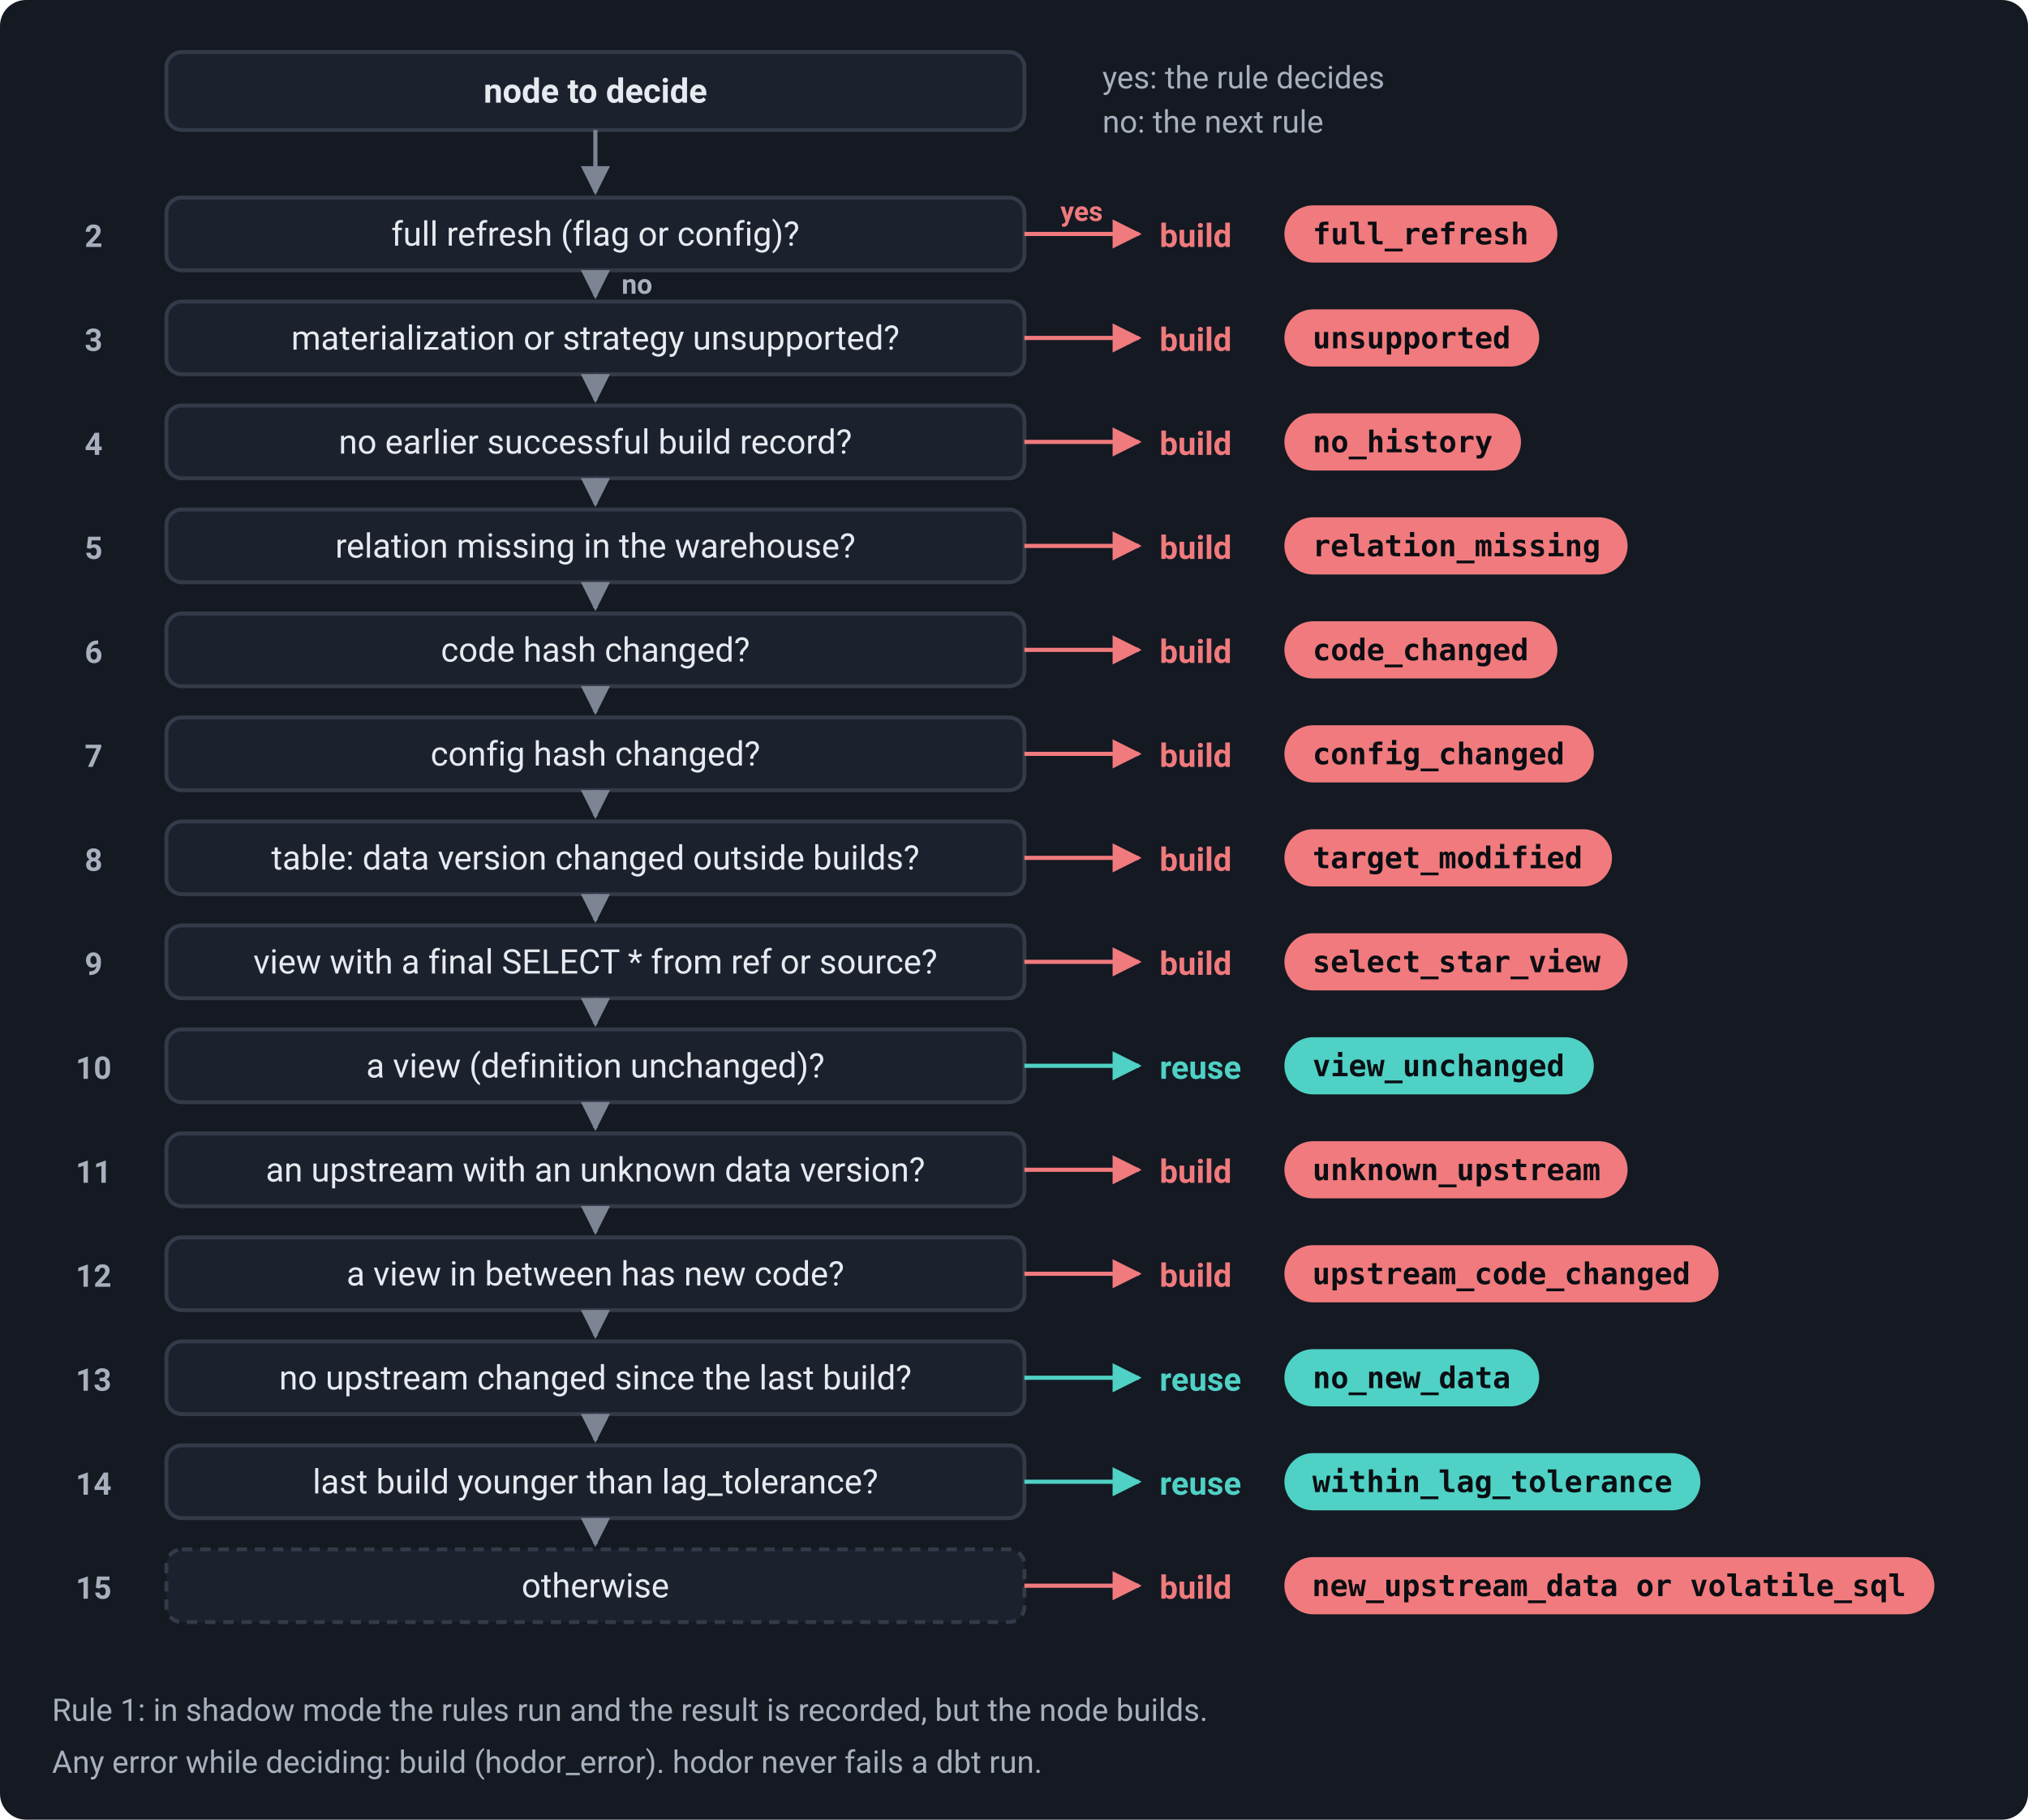
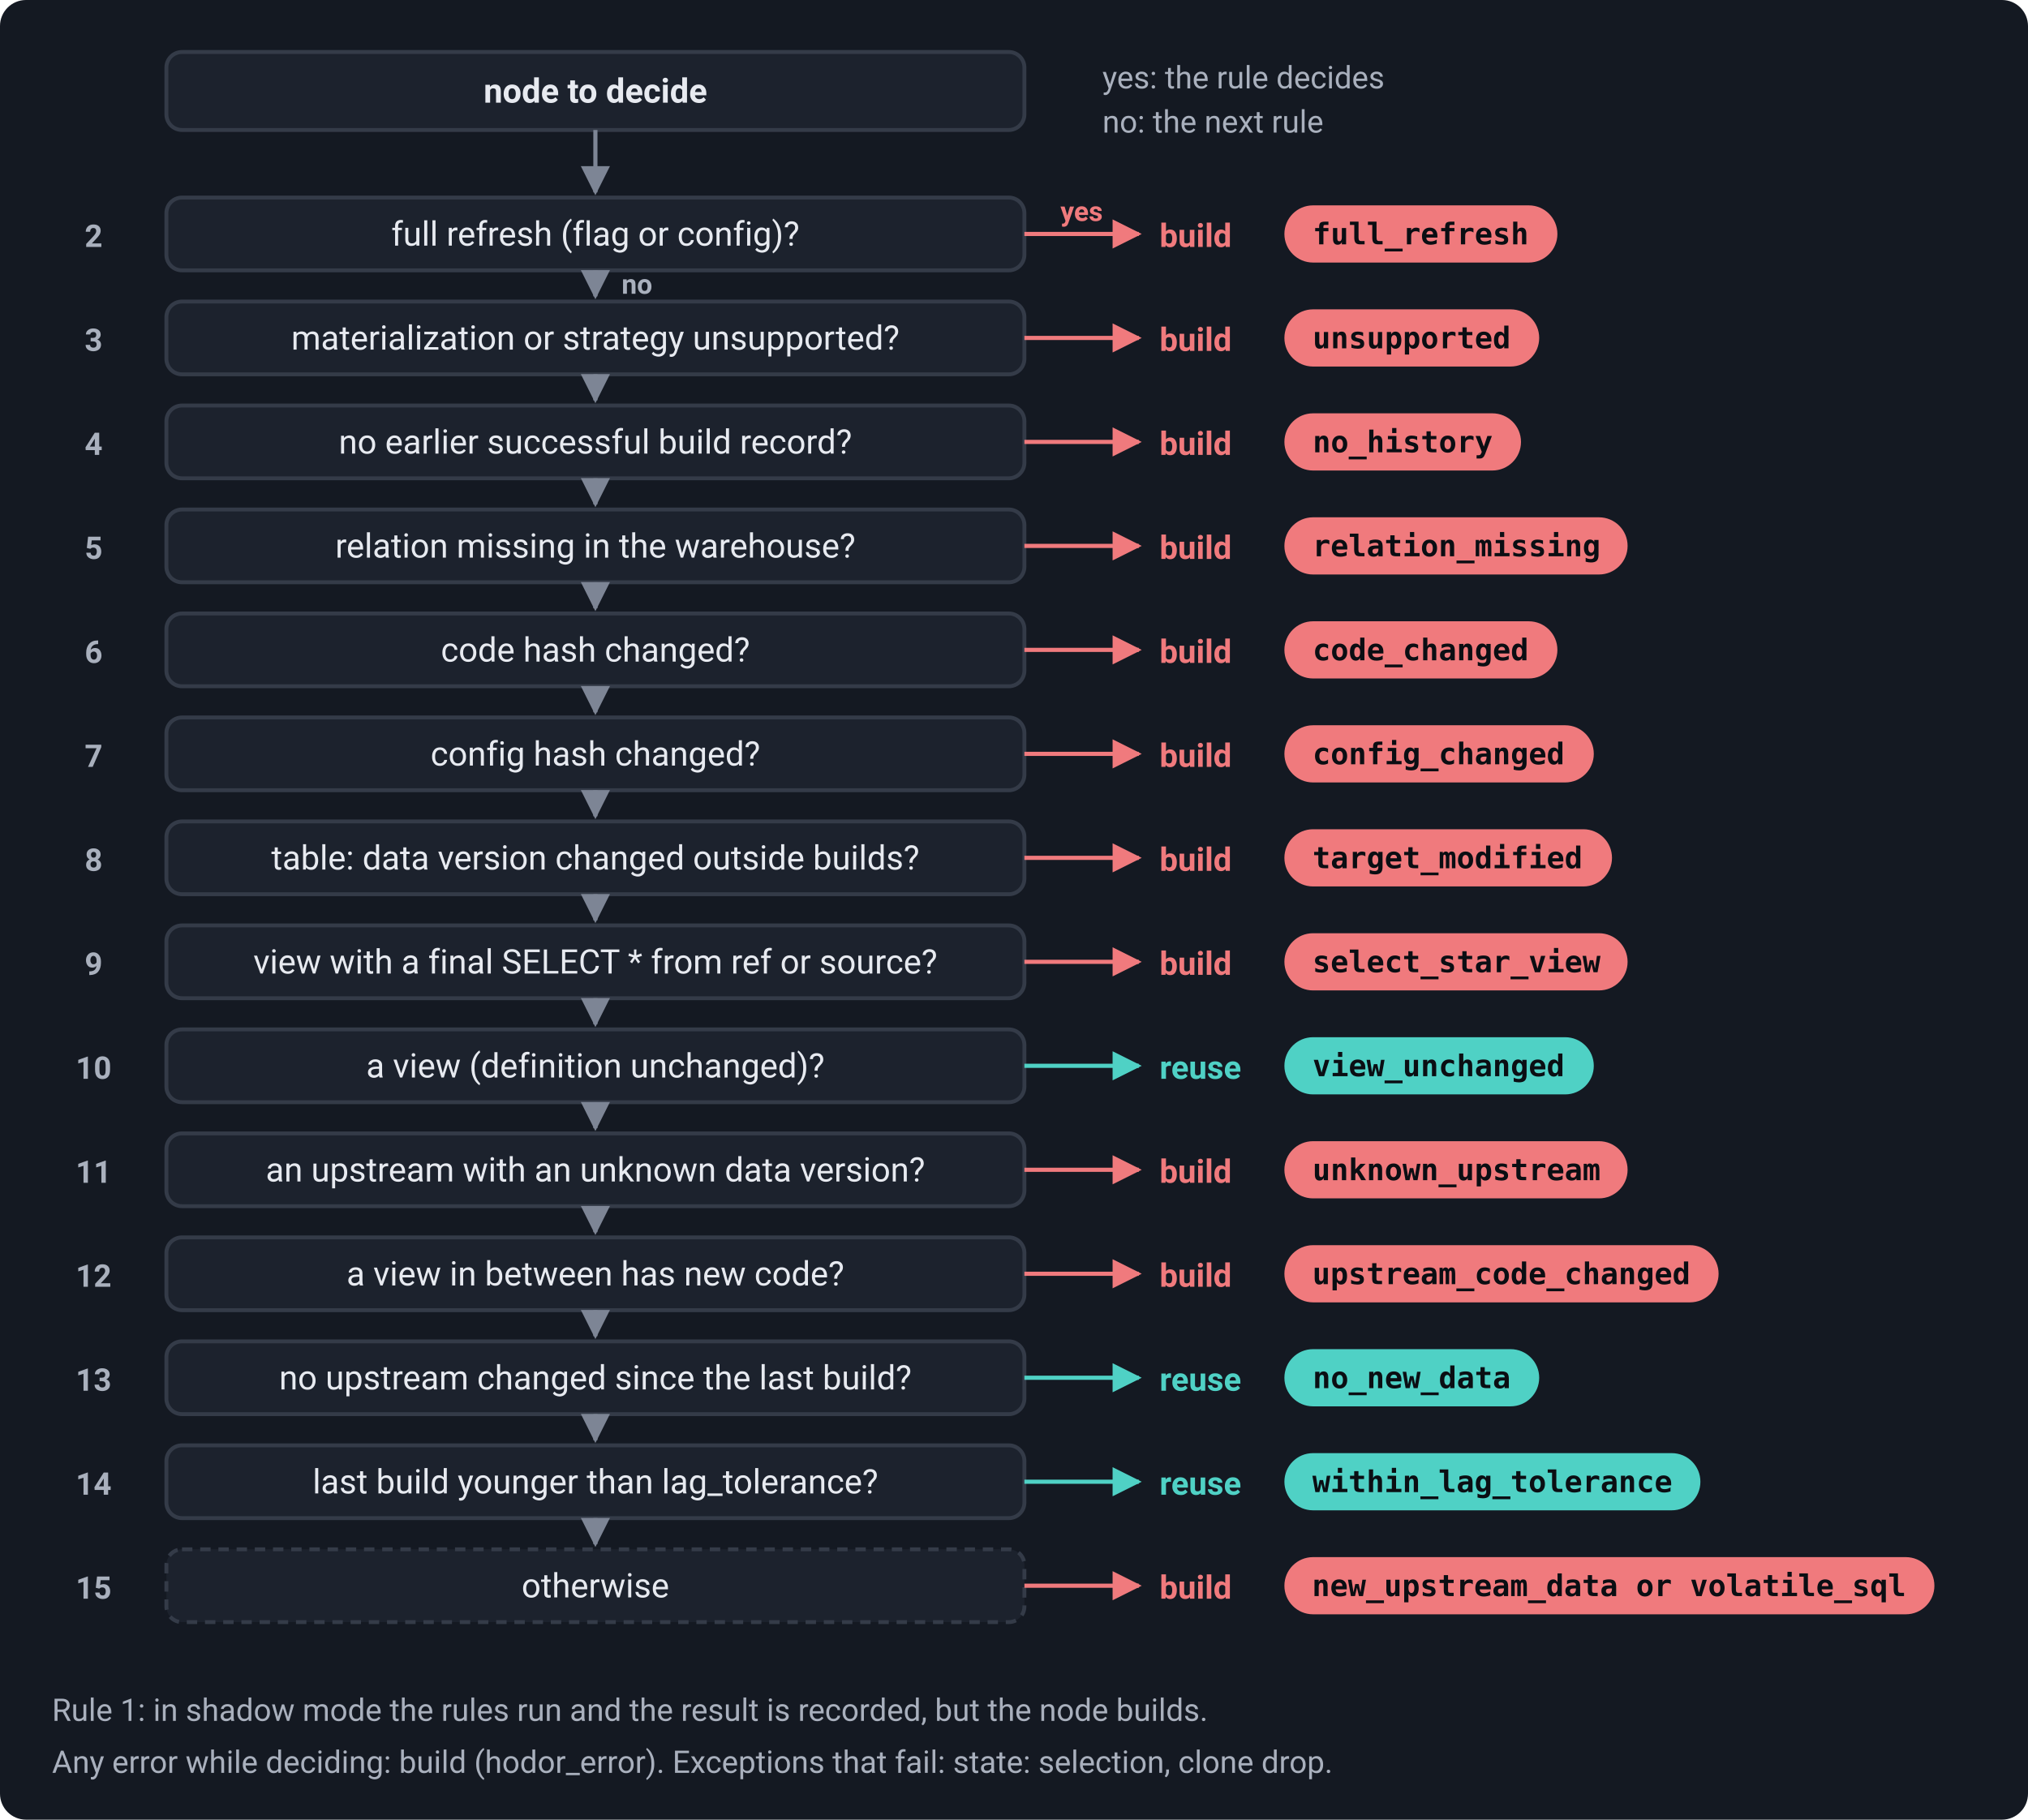
<svg xmlns="http://www.w3.org/2000/svg" viewBox="0 0 780 700" width="780" height="700" role="img" aria-labelledby="t d" font-family="system-ui, -apple-system, 'Segoe UI', Roboto, Arial, sans-serif">
  <defs>
    <marker id="m-line" viewBox="0 0 10 10" refX="9" refY="5" markerWidth="7" markerHeight="7" orient="auto-start-reverse">
      <path d="M0 0L10 5L0 10z" fill="#7d8595" />
    </marker>
    <marker id="m-build" viewBox="0 0 10 10" refX="9" refY="5" markerWidth="7" markerHeight="7" orient="auto-start-reverse">
      <path d="M0 0L10 5L0 10z" fill="#f07a7d" />
    </marker>
    <marker id="m-reuse" viewBox="0 0 10 10" refX="9" refY="5" markerWidth="7" markerHeight="7" orient="auto-start-reverse">
      <path d="M0 0L10 5L0 10z" fill="#4fd1c5" />
    </marker>
  </defs>
  <rect width="780" height="700" rx="10" fill="#141922" />
  <rect x="64" y="20" width="330" height="30" rx="6" fill="#1c222d" stroke="#343b48" stroke-width="1.5" />
  <text x="229.0" y="39.5" font-size="13" font-weight="700" fill="#e7eaf0" text-anchor="middle">node to decide</text>
  <text x="424" y="34" font-size="12" font-weight="400" fill="#a9b0bd" text-anchor="start">yes: the rule decides</text>
  <text x="424" y="51" font-size="12" font-weight="400" fill="#a9b0bd" text-anchor="start">no: the next rule</text>
  <path d="M229.0 50L229.0 74" fill="none" stroke="#7d8595" stroke-width="1.6" marker-end="url(#m-line)" />
  <text x="36" y="95" font-size="12" font-weight="700" fill="#a9b0bd" text-anchor="middle">2</text>
  <rect x="64" y="76" width="330" height="28" rx="6" fill="#1c222d" stroke="#343b48" stroke-width="1.5" />
  <text x="229.0" y="94.5" font-size="13" font-weight="400" fill="#e7eaf0" text-anchor="middle">full refresh (flag or config)?</text>
  <path d="M394 90L438 90" fill="none" stroke="#f07a7d" stroke-width="1.6" marker-end="url(#m-build)" />
  <text x="416" y="85" font-size="10.5" font-weight="700" fill="#f07a7d" text-anchor="middle">yes</text>
  <text x="446" y="95" font-size="12.5" font-weight="700" fill="#f07a7d" text-anchor="start">build</text>
  <rect x="494" y="79" width="105" height="22" rx="11" fill="#f07a7d" />
  <text x="546.4" y="94" font-size="11.5" font-weight="700" fill="#0b0e13" text-anchor="middle" font-family="ui-monospace, SFMono-Regular, Consolas, Menlo, monospace">full_refresh</text>
  <path d="M229.0 104L229.0 114" fill="none" stroke="#7d8595" stroke-width="1.6" marker-end="url(#m-line)" />
  <text x="245.0" y="113" font-size="10.5" font-weight="700" fill="#a9b0bd" text-anchor="middle">no</text>
  <text x="36" y="135" font-size="12" font-weight="700" fill="#a9b0bd" text-anchor="middle">3</text>
  <rect x="64" y="116" width="330" height="28" rx="6" fill="#1c222d" stroke="#343b48" stroke-width="1.5" />
  <text x="229.0" y="134.5" font-size="13" font-weight="400" fill="#e7eaf0" text-anchor="middle">materialization or strategy unsupported?</text>
  <path d="M394 130L438 130" fill="none" stroke="#f07a7d" stroke-width="1.6" marker-end="url(#m-build)" />
  <text x="446" y="135" font-size="12.5" font-weight="700" fill="#f07a7d" text-anchor="start">build</text>
  <rect x="494" y="119" width="98" height="22" rx="11" fill="#f07a7d" />
  <text x="542.95" y="134" font-size="11.5" font-weight="700" fill="#0b0e13" text-anchor="middle" font-family="ui-monospace, SFMono-Regular, Consolas, Menlo, monospace">unsupported</text>
  <path d="M229.0 144L229.0 154" fill="none" stroke="#7d8595" stroke-width="1.6" marker-end="url(#m-line)" />
  <text x="36" y="175" font-size="12" font-weight="700" fill="#a9b0bd" text-anchor="middle">4</text>
  <rect x="64" y="156" width="330" height="28" rx="6" fill="#1c222d" stroke="#343b48" stroke-width="1.5" />
  <text x="229.0" y="174.5" font-size="13" font-weight="400" fill="#e7eaf0" text-anchor="middle">no earlier successful build record?</text>
  <path d="M394 170L438 170" fill="none" stroke="#f07a7d" stroke-width="1.6" marker-end="url(#m-build)" />
  <text x="446" y="175" font-size="12.5" font-weight="700" fill="#f07a7d" text-anchor="start">build</text>
  <rect x="494" y="159" width="91" height="22" rx="11" fill="#f07a7d" />
  <text x="539.5" y="174" font-size="11.5" font-weight="700" fill="#0b0e13" text-anchor="middle" font-family="ui-monospace, SFMono-Regular, Consolas, Menlo, monospace">no_history</text>
  <path d="M229.0 184L229.0 194" fill="none" stroke="#7d8595" stroke-width="1.6" marker-end="url(#m-line)" />
  <text x="36" y="215" font-size="12" font-weight="700" fill="#a9b0bd" text-anchor="middle">5</text>
  <rect x="64" y="196" width="330" height="28" rx="6" fill="#1c222d" stroke="#343b48" stroke-width="1.5" />
  <text x="229.0" y="214.5" font-size="13" font-weight="400" fill="#e7eaf0" text-anchor="middle">relation missing in the warehouse?</text>
  <path d="M394 210L438 210" fill="none" stroke="#f07a7d" stroke-width="1.6" marker-end="url(#m-build)" />
  <text x="446" y="215" font-size="12.5" font-weight="700" fill="#f07a7d" text-anchor="start">build</text>
  <rect x="494" y="199" width="132" height="22" rx="11" fill="#f07a7d" />
  <text x="560.2" y="214" font-size="11.5" font-weight="700" fill="#0b0e13" text-anchor="middle" font-family="ui-monospace, SFMono-Regular, Consolas, Menlo, monospace">relation_missing</text>
  <path d="M229.0 224L229.0 234" fill="none" stroke="#7d8595" stroke-width="1.6" marker-end="url(#m-line)" />
  <text x="36" y="255" font-size="12" font-weight="700" fill="#a9b0bd" text-anchor="middle">6</text>
  <rect x="64" y="236" width="330" height="28" rx="6" fill="#1c222d" stroke="#343b48" stroke-width="1.5" />
  <text x="229.0" y="254.5" font-size="13" font-weight="400" fill="#e7eaf0" text-anchor="middle">code hash changed?</text>
  <path d="M394 250L438 250" fill="none" stroke="#f07a7d" stroke-width="1.6" marker-end="url(#m-build)" />
  <text x="446" y="255" font-size="12.5" font-weight="700" fill="#f07a7d" text-anchor="start">build</text>
  <rect x="494" y="239" width="105" height="22" rx="11" fill="#f07a7d" />
  <text x="546.4" y="254" font-size="11.5" font-weight="700" fill="#0b0e13" text-anchor="middle" font-family="ui-monospace, SFMono-Regular, Consolas, Menlo, monospace">code_changed</text>
  <path d="M229.0 264L229.0 274" fill="none" stroke="#7d8595" stroke-width="1.6" marker-end="url(#m-line)" />
  <text x="36" y="295" font-size="12" font-weight="700" fill="#a9b0bd" text-anchor="middle">7</text>
  <rect x="64" y="276" width="330" height="28" rx="6" fill="#1c222d" stroke="#343b48" stroke-width="1.5" />
  <text x="229.0" y="294.5" font-size="13" font-weight="400" fill="#e7eaf0" text-anchor="middle">config hash changed?</text>
  <path d="M394 290L438 290" fill="none" stroke="#f07a7d" stroke-width="1.6" marker-end="url(#m-build)" />
  <text x="446" y="295" font-size="12.5" font-weight="700" fill="#f07a7d" text-anchor="start">build</text>
  <rect x="494" y="279" width="119" height="22" rx="11" fill="#f07a7d" />
  <text x="553.3" y="294" font-size="11.5" font-weight="700" fill="#0b0e13" text-anchor="middle" font-family="ui-monospace, SFMono-Regular, Consolas, Menlo, monospace">config_changed</text>
  <path d="M229.0 304L229.0 314" fill="none" stroke="#7d8595" stroke-width="1.6" marker-end="url(#m-line)" />
  <text x="36" y="335" font-size="12" font-weight="700" fill="#a9b0bd" text-anchor="middle">8</text>
  <rect x="64" y="316" width="330" height="28" rx="6" fill="#1c222d" stroke="#343b48" stroke-width="1.5" />
  <text x="229.0" y="334.5" font-size="13" font-weight="400" fill="#e7eaf0" text-anchor="middle">table: data version changed outside builds?</text>
  <path d="M394 330L438 330" fill="none" stroke="#f07a7d" stroke-width="1.6" marker-end="url(#m-build)" />
  <text x="446" y="335" font-size="12.5" font-weight="700" fill="#f07a7d" text-anchor="start">build</text>
  <rect x="494" y="319" width="126" height="22" rx="11" fill="#f07a7d" />
  <text x="556.75" y="334" font-size="11.5" font-weight="700" fill="#0b0e13" text-anchor="middle" font-family="ui-monospace, SFMono-Regular, Consolas, Menlo, monospace">target_modified</text>
  <path d="M229.0 344L229.0 354" fill="none" stroke="#7d8595" stroke-width="1.6" marker-end="url(#m-line)" />
  <text x="36" y="375" font-size="12" font-weight="700" fill="#a9b0bd" text-anchor="middle">9</text>
  <rect x="64" y="356" width="330" height="28" rx="6" fill="#1c222d" stroke="#343b48" stroke-width="1.5" />
  <text x="229.0" y="374.5" font-size="13" font-weight="400" fill="#e7eaf0" text-anchor="middle">view with a final SELECT * from ref or source?</text>
  <path d="M394 370L438 370" fill="none" stroke="#f07a7d" stroke-width="1.6" marker-end="url(#m-build)" />
  <text x="446" y="375" font-size="12.5" font-weight="700" fill="#f07a7d" text-anchor="start">build</text>
  <rect x="494" y="359" width="132" height="22" rx="11" fill="#f07a7d" />
  <text x="560.2" y="374" font-size="11.5" font-weight="700" fill="#0b0e13" text-anchor="middle" font-family="ui-monospace, SFMono-Regular, Consolas, Menlo, monospace">select_star_view</text>
  <path d="M229.0 384L229.0 394" fill="none" stroke="#7d8595" stroke-width="1.6" marker-end="url(#m-line)" />
  <text x="36" y="415" font-size="12" font-weight="700" fill="#a9b0bd" text-anchor="middle">10</text>
  <rect x="64" y="396" width="330" height="28" rx="6" fill="#1c222d" stroke="#343b48" stroke-width="1.5" />
  <text x="229.0" y="414.5" font-size="13" font-weight="400" fill="#e7eaf0" text-anchor="middle">a view (definition unchanged)?</text>
  <path d="M394 410L438 410" fill="none" stroke="#4fd1c5" stroke-width="1.6" marker-end="url(#m-reuse)" />
  <text x="446" y="415" font-size="12.5" font-weight="700" fill="#4fd1c5" text-anchor="start">reuse</text>
  <rect x="494" y="399" width="119" height="22" rx="11" fill="#4fd1c5" />
  <text x="553.3" y="414" font-size="11.5" font-weight="700" fill="#0b0e13" text-anchor="middle" font-family="ui-monospace, SFMono-Regular, Consolas, Menlo, monospace">view_unchanged</text>
  <path d="M229.0 424L229.0 434" fill="none" stroke="#7d8595" stroke-width="1.6" marker-end="url(#m-line)" />
  <text x="36" y="455" font-size="12" font-weight="700" fill="#a9b0bd" text-anchor="middle">11</text>
  <rect x="64" y="436" width="330" height="28" rx="6" fill="#1c222d" stroke="#343b48" stroke-width="1.5" />
  <text x="229.0" y="454.5" font-size="13" font-weight="400" fill="#e7eaf0" text-anchor="middle">an upstream with an unknown data version?</text>
  <path d="M394 450L438 450" fill="none" stroke="#f07a7d" stroke-width="1.6" marker-end="url(#m-build)" />
  <text x="446" y="455" font-size="12.5" font-weight="700" fill="#f07a7d" text-anchor="start">build</text>
  <rect x="494" y="439" width="132" height="22" rx="11" fill="#f07a7d" />
  <text x="560.2" y="454" font-size="11.5" font-weight="700" fill="#0b0e13" text-anchor="middle" font-family="ui-monospace, SFMono-Regular, Consolas, Menlo, monospace">unknown_upstream</text>
  <path d="M229.0 464L229.0 474" fill="none" stroke="#7d8595" stroke-width="1.6" marker-end="url(#m-line)" />
  <text x="36" y="495" font-size="12" font-weight="700" fill="#a9b0bd" text-anchor="middle">12</text>
  <rect x="64" y="476" width="330" height="28" rx="6" fill="#1c222d" stroke="#343b48" stroke-width="1.5" />
  <text x="229.0" y="494.5" font-size="13" font-weight="400" fill="#e7eaf0" text-anchor="middle">a view in between has new code?</text>
  <path d="M394 490L438 490" fill="none" stroke="#f07a7d" stroke-width="1.6" marker-end="url(#m-build)" />
  <text x="446" y="495" font-size="12.5" font-weight="700" fill="#f07a7d" text-anchor="start">build</text>
  <rect x="494" y="479" width="167" height="22" rx="11" fill="#f07a7d" />
  <text x="577.45" y="494" font-size="11.5" font-weight="700" fill="#0b0e13" text-anchor="middle" font-family="ui-monospace, SFMono-Regular, Consolas, Menlo, monospace">upstream_code_changed</text>
  <path d="M229.0 504L229.0 514" fill="none" stroke="#7d8595" stroke-width="1.6" marker-end="url(#m-line)" />
  <text x="36" y="535" font-size="12" font-weight="700" fill="#a9b0bd" text-anchor="middle">13</text>
  <rect x="64" y="516" width="330" height="28" rx="6" fill="#1c222d" stroke="#343b48" stroke-width="1.5" />
  <text x="229.0" y="534.5" font-size="13" font-weight="400" fill="#e7eaf0" text-anchor="middle">no upstream changed since the last build?</text>
  <path d="M394 530L438 530" fill="none" stroke="#4fd1c5" stroke-width="1.6" marker-end="url(#m-reuse)" />
  <text x="446" y="535" font-size="12.5" font-weight="700" fill="#4fd1c5" text-anchor="start">reuse</text>
  <rect x="494" y="519" width="98" height="22" rx="11" fill="#4fd1c5" />
  <text x="542.95" y="534" font-size="11.5" font-weight="700" fill="#0b0e13" text-anchor="middle" font-family="ui-monospace, SFMono-Regular, Consolas, Menlo, monospace">no_new_data</text>
  <path d="M229.0 544L229.0 554" fill="none" stroke="#7d8595" stroke-width="1.6" marker-end="url(#m-line)" />
  <text x="36" y="575" font-size="12" font-weight="700" fill="#a9b0bd" text-anchor="middle">14</text>
  <rect x="64" y="556" width="330" height="28" rx="6" fill="#1c222d" stroke="#343b48" stroke-width="1.5" />
  <text x="229.0" y="574.5" font-size="13" font-weight="400" fill="#e7eaf0" text-anchor="middle">last build younger than lag_tolerance?</text>
  <path d="M394 570L438 570" fill="none" stroke="#4fd1c5" stroke-width="1.6" marker-end="url(#m-reuse)" />
  <text x="446" y="575" font-size="12.5" font-weight="700" fill="#4fd1c5" text-anchor="start">reuse</text>
  <rect x="494" y="559" width="160" height="22" rx="11" fill="#4fd1c5" />
  <text x="574.0" y="574" font-size="11.5" font-weight="700" fill="#0b0e13" text-anchor="middle" font-family="ui-monospace, SFMono-Regular, Consolas, Menlo, monospace">within_lag_tolerance</text>
  <path d="M229.0 584L229.0 594" fill="none" stroke="#7d8595" stroke-width="1.6" marker-end="url(#m-line)" />
  <text x="36" y="615" font-size="12" font-weight="700" fill="#a9b0bd" text-anchor="middle">15</text>
  <rect x="64" y="596" width="330" height="28" rx="6" fill="#1c222d" stroke="#343b48" stroke-width="1.5" stroke-dasharray="4 3" />
  <text x="229.0" y="614.5" font-size="13" font-weight="400" fill="#e7eaf0" text-anchor="middle">otherwise</text>
  <path d="M394 610L438 610" fill="none" stroke="#f07a7d" stroke-width="1.6" marker-end="url(#m-build)" />
  <text x="446" y="615" font-size="12.5" font-weight="700" fill="#f07a7d" text-anchor="start">build</text>
  <rect x="494" y="599" width="250" height="22" rx="11" fill="#f07a7d" />
  <text x="618.85" y="614" font-size="11.5" font-weight="700" fill="#0b0e13" text-anchor="middle" font-family="ui-monospace, SFMono-Regular, Consolas, Menlo, monospace">new_upstream_data or volatile_sql</text>
  <text x="20" y="662" font-size="12" font-weight="400" fill="#a9b0bd" text-anchor="start">Rule 1: in shadow mode the rules run and the result is recorded, but the node builds.</text>
-   <text x="20" y="682" font-size="12" font-weight="400" fill="#a9b0bd" text-anchor="start">Any error while deciding: build (hodor_error). hodor never fails a dbt run.</text>
+   <text x="20" y="682" font-size="12" font-weight="400" fill="#a9b0bd" text-anchor="start">Any error while deciding: build (hodor_error). Exceptions that fail: state: selection, clone drop.</text>
</svg>
